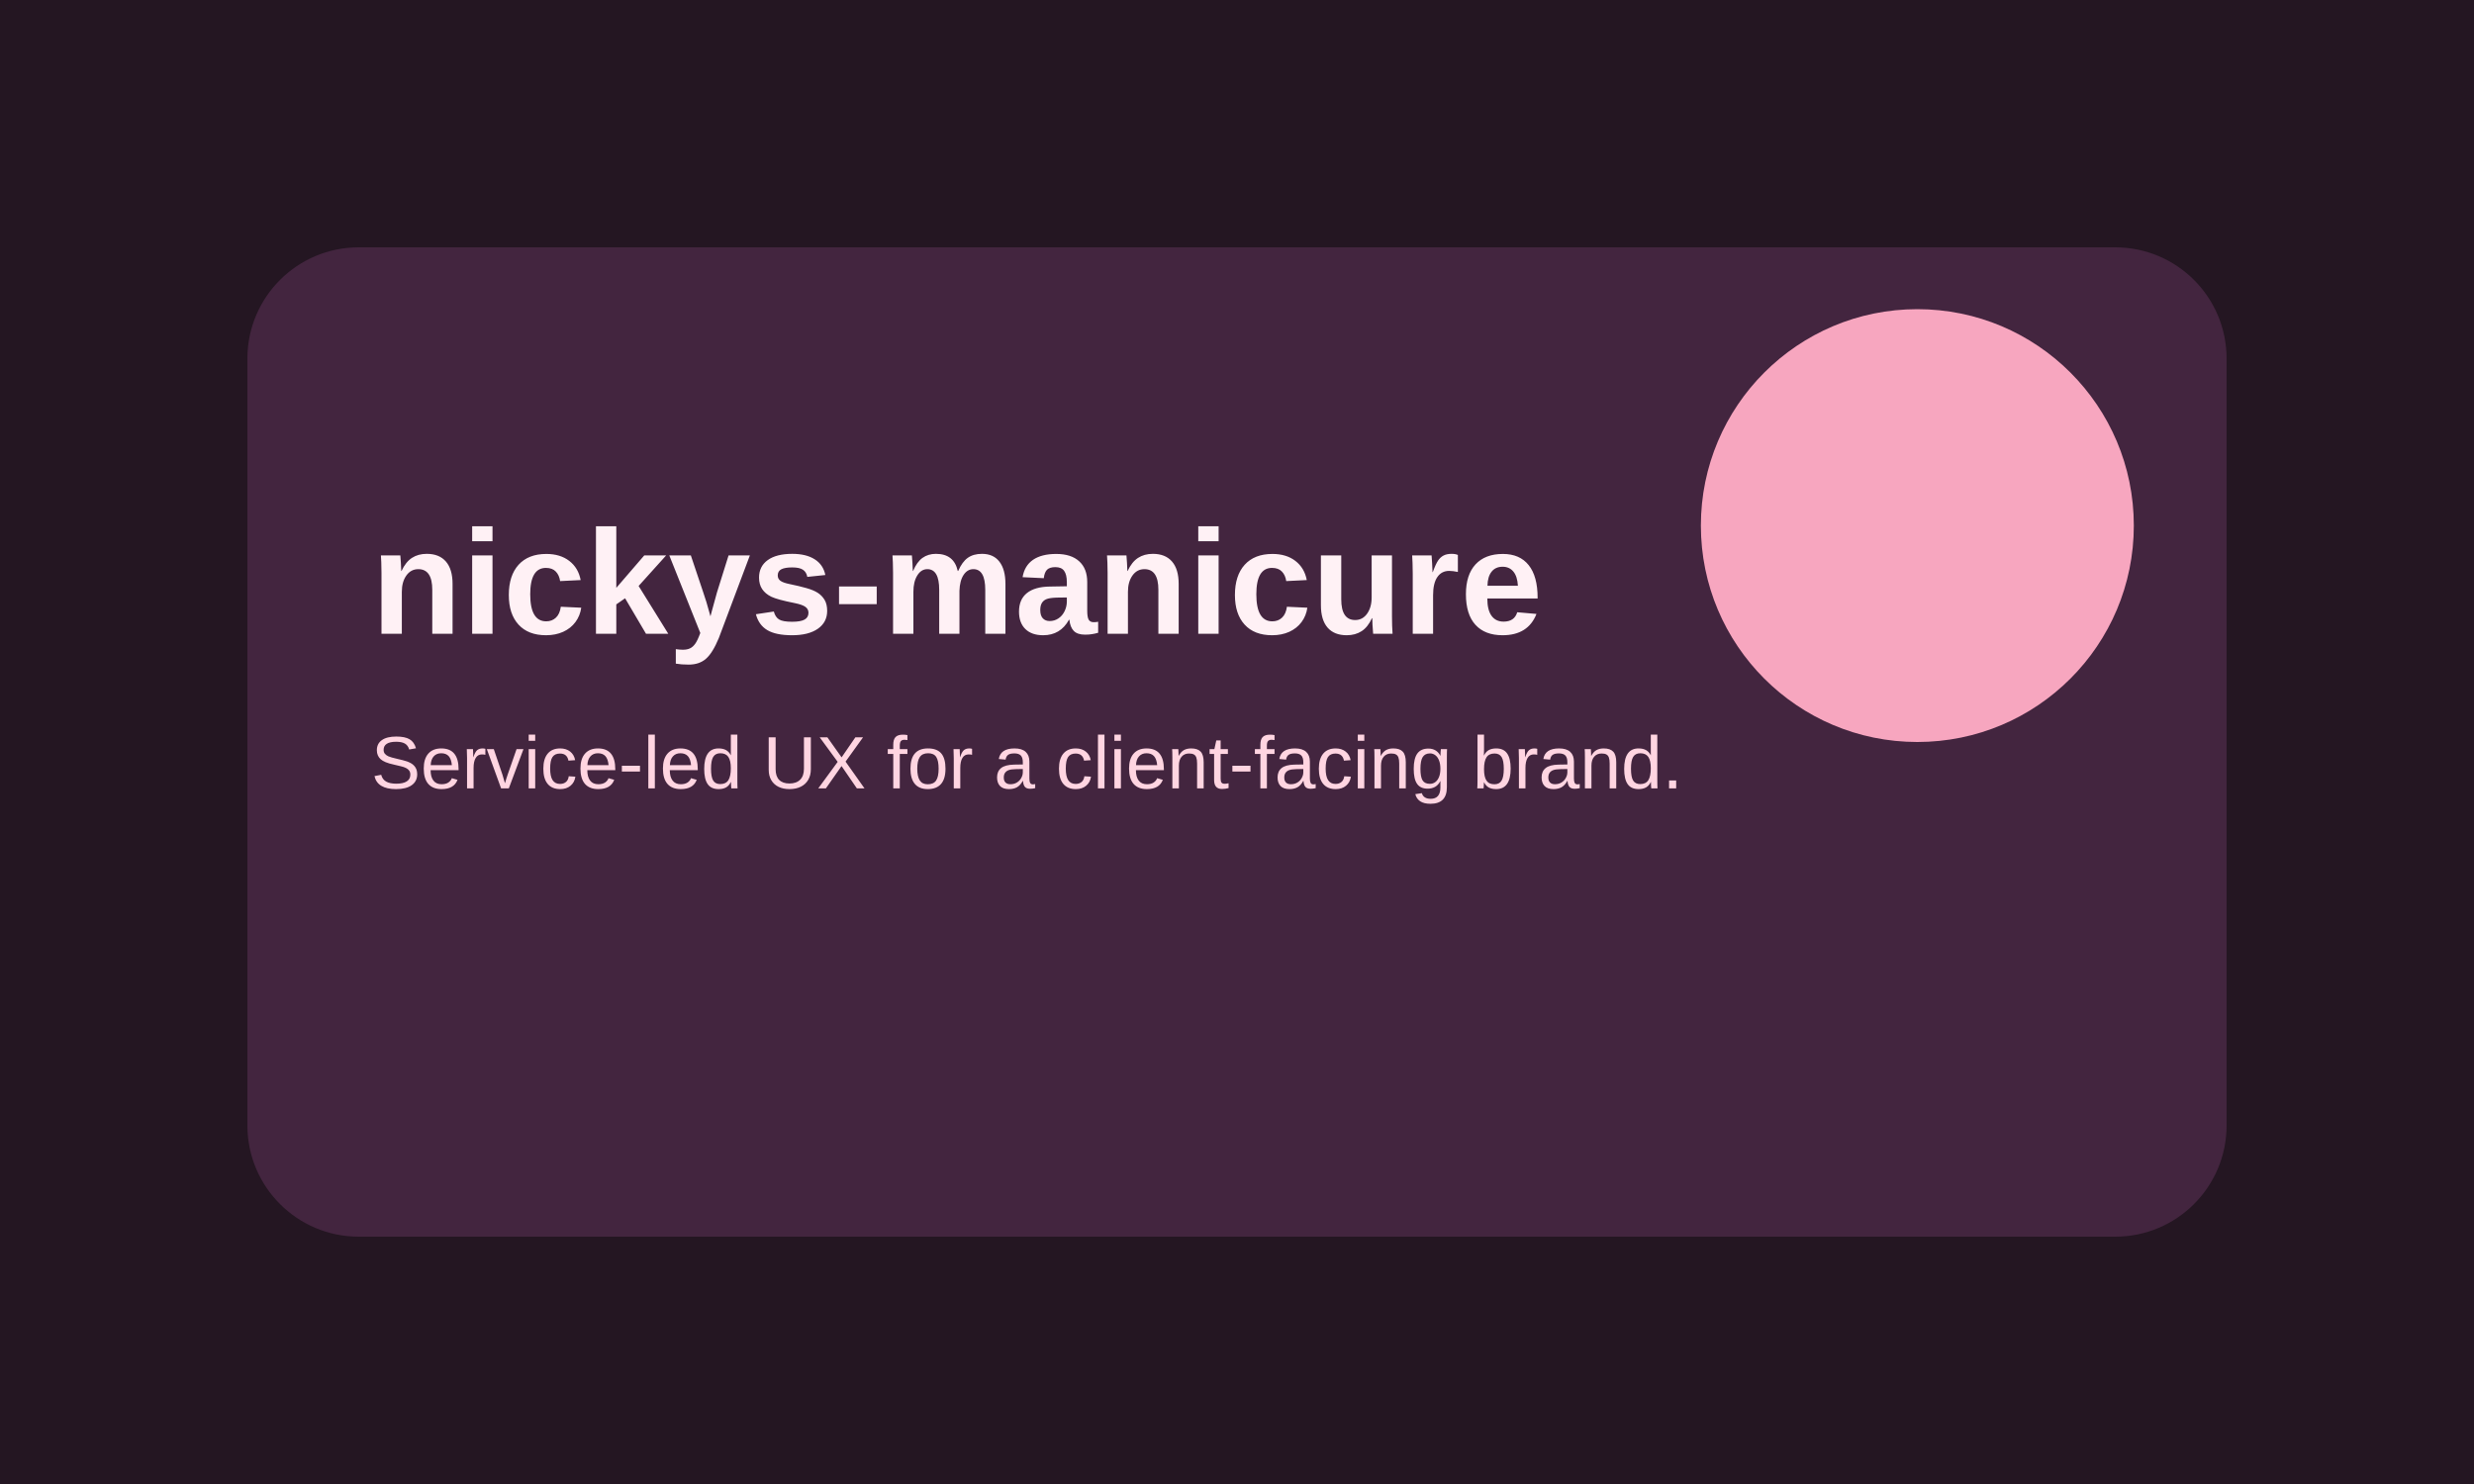
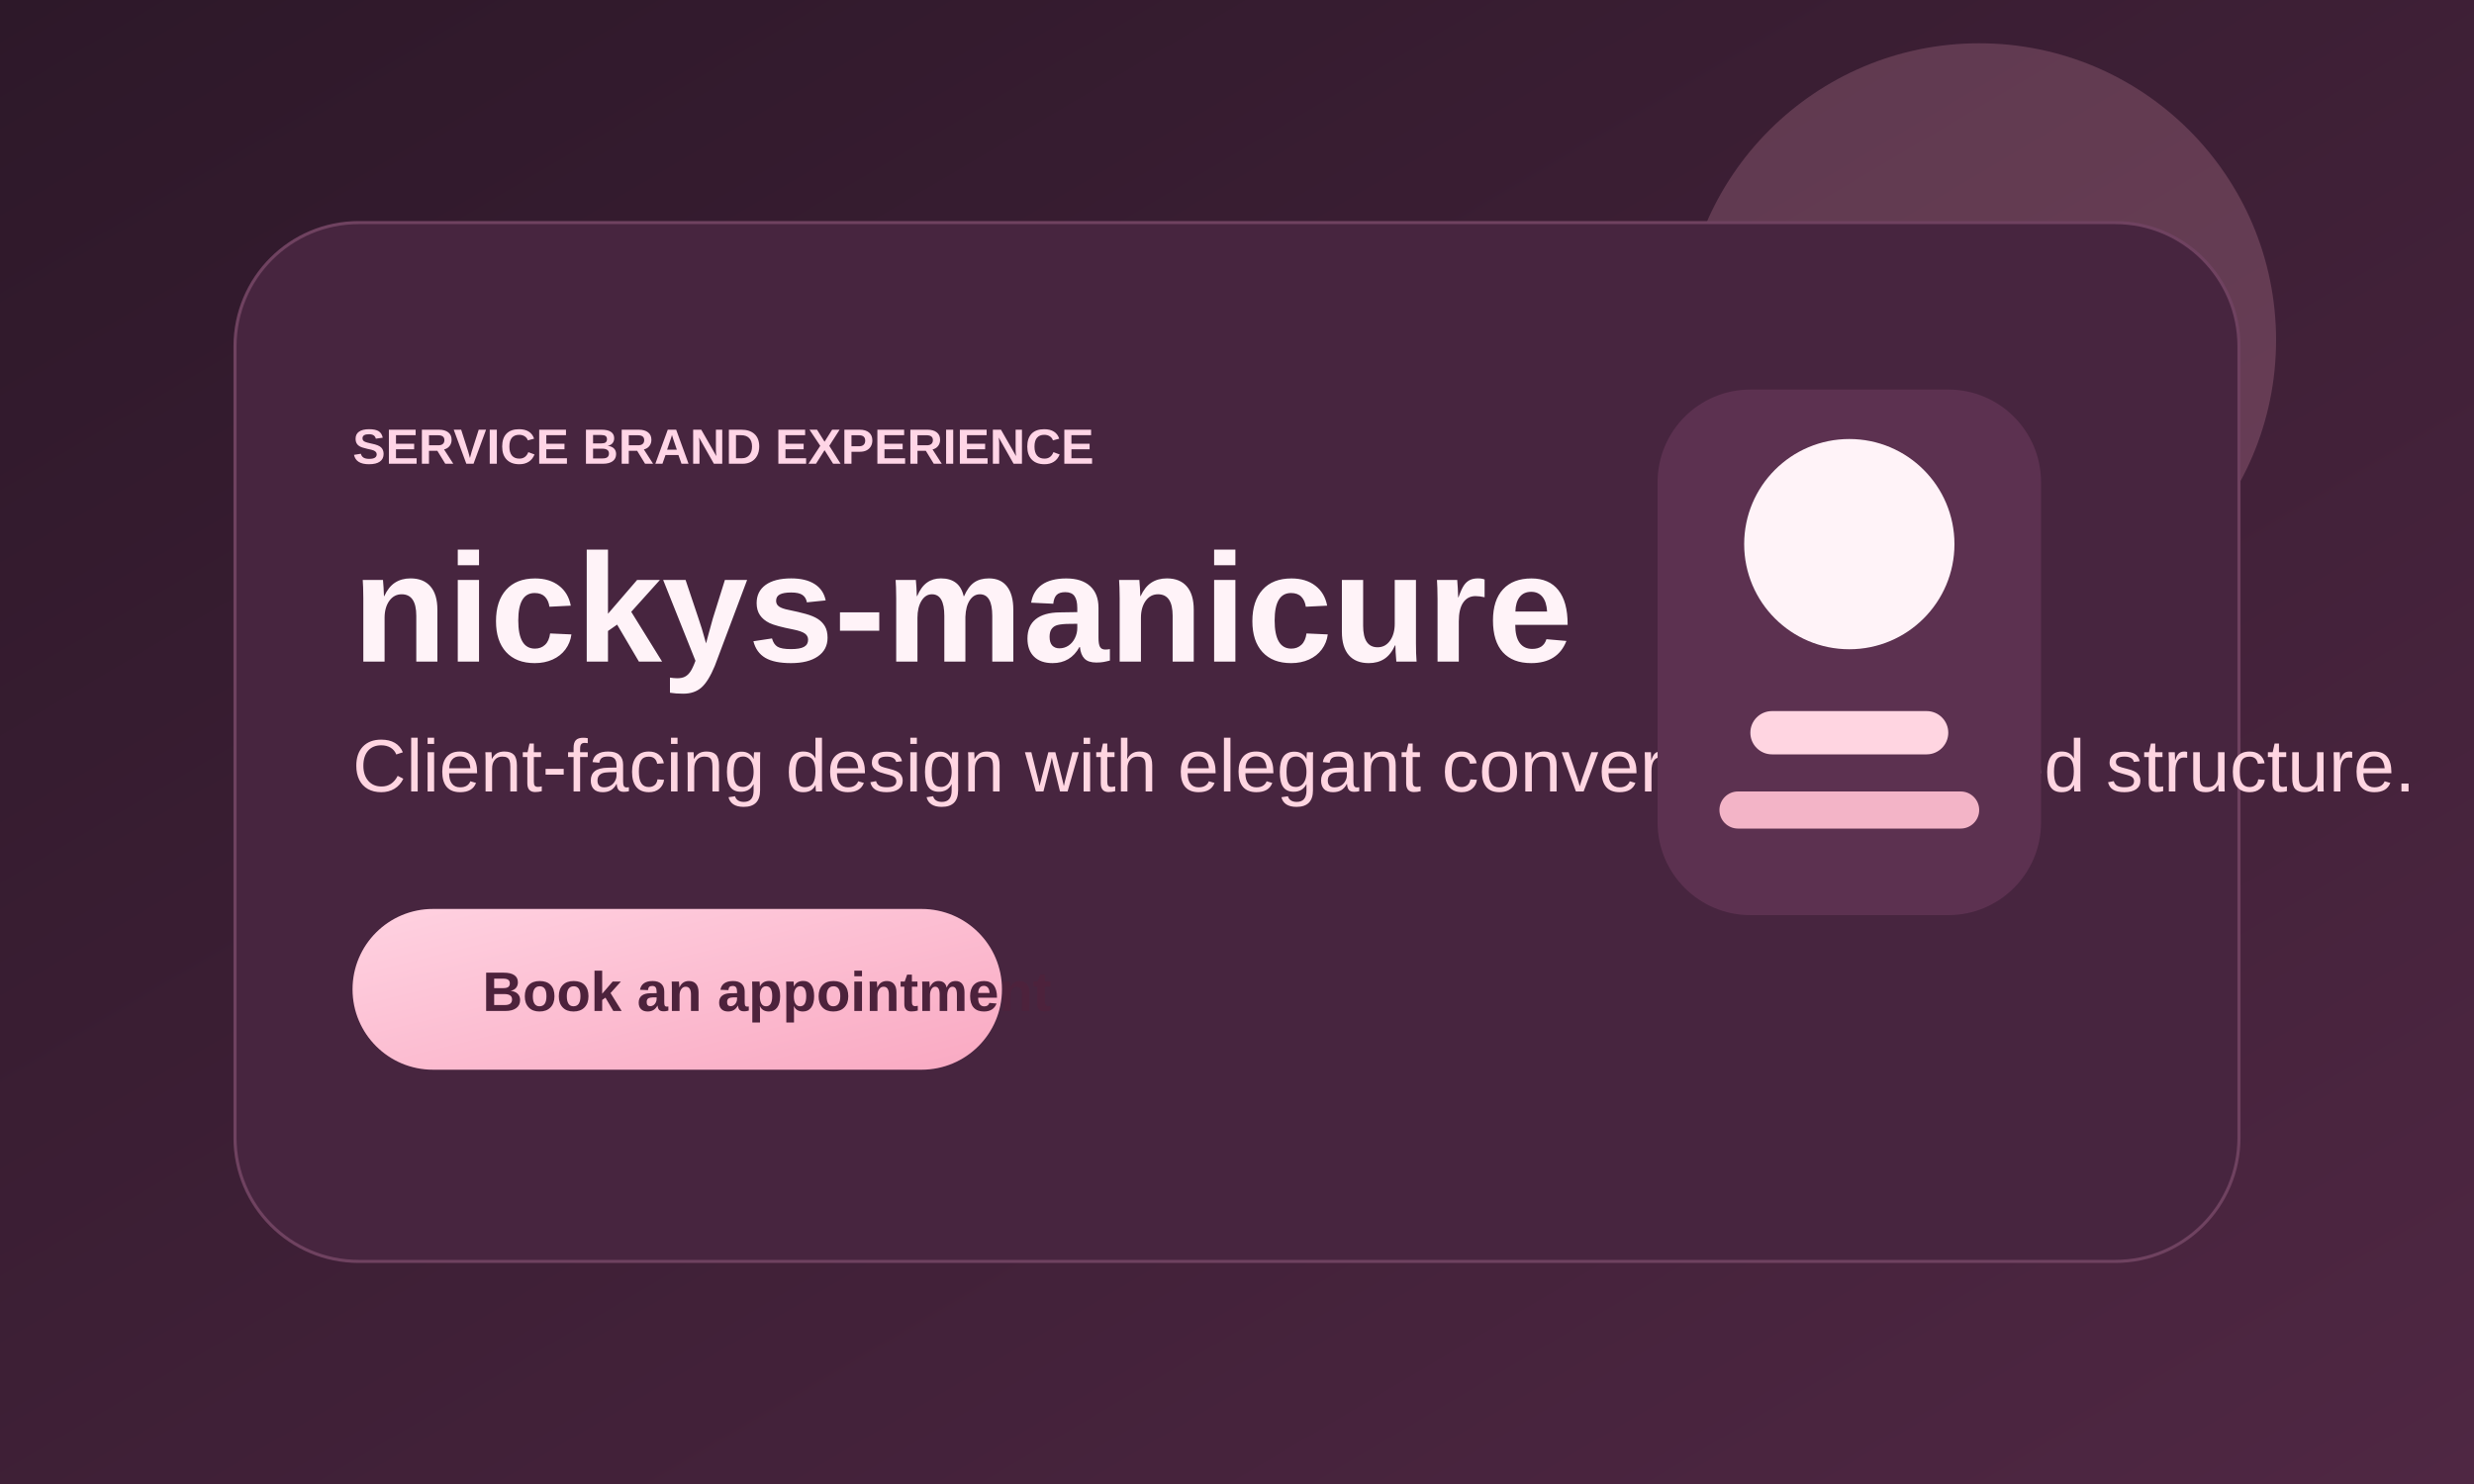
- <svg xmlns="http://www.w3.org/2000/svg" viewBox="0 0 800 480">
-   <rect width="800" height="480" fill="#241622" />
-   <rect x="80" y="80" width="640" height="320" rx="36" fill="#43253f" />
-   <circle cx="620" cy="170" r="70" fill="#f7a6bf" />
-   <text x="120" y="205" fill="#fff1f5" font-family="Arial" font-size="48" font-weight="700">nickys-manicure</text>
-   <text x="120" y="255" fill="#ffd5e1" font-family="Arial" font-size="24">Service-led UX for a client-facing brand.</text>
+ <svg xmlns="http://www.w3.org/2000/svg" viewBox="0 0 800 480" role="img" aria-label="Nicky's Manicure project cover">
+   <defs>
+     <linearGradient id="bg" x1="0%" y1="0%" x2="100%" y2="100%">
+       <stop offset="0%" stop-color="#2d1829" />
+       <stop offset="100%" stop-color="#4f2743" />
+     </linearGradient>
+     <linearGradient id="rose" x1="0%" y1="0%" x2="100%" y2="100%">
+       <stop offset="0%" stop-color="#ffd2e1" />
+       <stop offset="100%" stop-color="#f9a9c2" />
+     </linearGradient>
+   </defs>
+   <rect width="800" height="480" fill="url(#bg)" />
+   <circle cx="640" cy="110" r="96" fill="#f8aac4" opacity=".2" />
+   <rect x="76" y="72" width="648" height="336" rx="40" fill="#47253f" stroke="#6f4260" />
+   <text x="114" y="150" fill="#ffd5e6" font-family="Segoe UI, Arial, sans-serif" font-size="16" font-weight="700">SERVICE BRAND EXPERIENCE</text>
+   <text x="114" y="214" fill="#fff3f8" font-family="Segoe UI, Arial, sans-serif" font-size="50" font-weight="700">nickys-manicure</text>
+   <text x="114" y="256" fill="#ffd5e1" font-family="Segoe UI, Arial, sans-serif" font-size="24">Client-facing design with elegant conversion-focused structure.</text>
+   <rect x="114" y="294" width="210" height="52" rx="26" fill="url(#rose)" />
+   <text x="156" y="327" fill="#4d223c" font-family="Segoe UI, Arial, sans-serif" font-size="18" font-weight="700">Book an appointment</text>
+   <rect x="536" y="126" width="124" height="170" rx="30" fill="#5c3150" />
+   <circle cx="598" cy="176" r="34" fill="#fff3f8" />
+   <rect x="566" y="230" width="64" height="14" rx="7" fill="#ffd5e1" />
+   <rect x="556" y="256" width="84" height="12" rx="6" fill="#f3b4c7" />
</svg>
